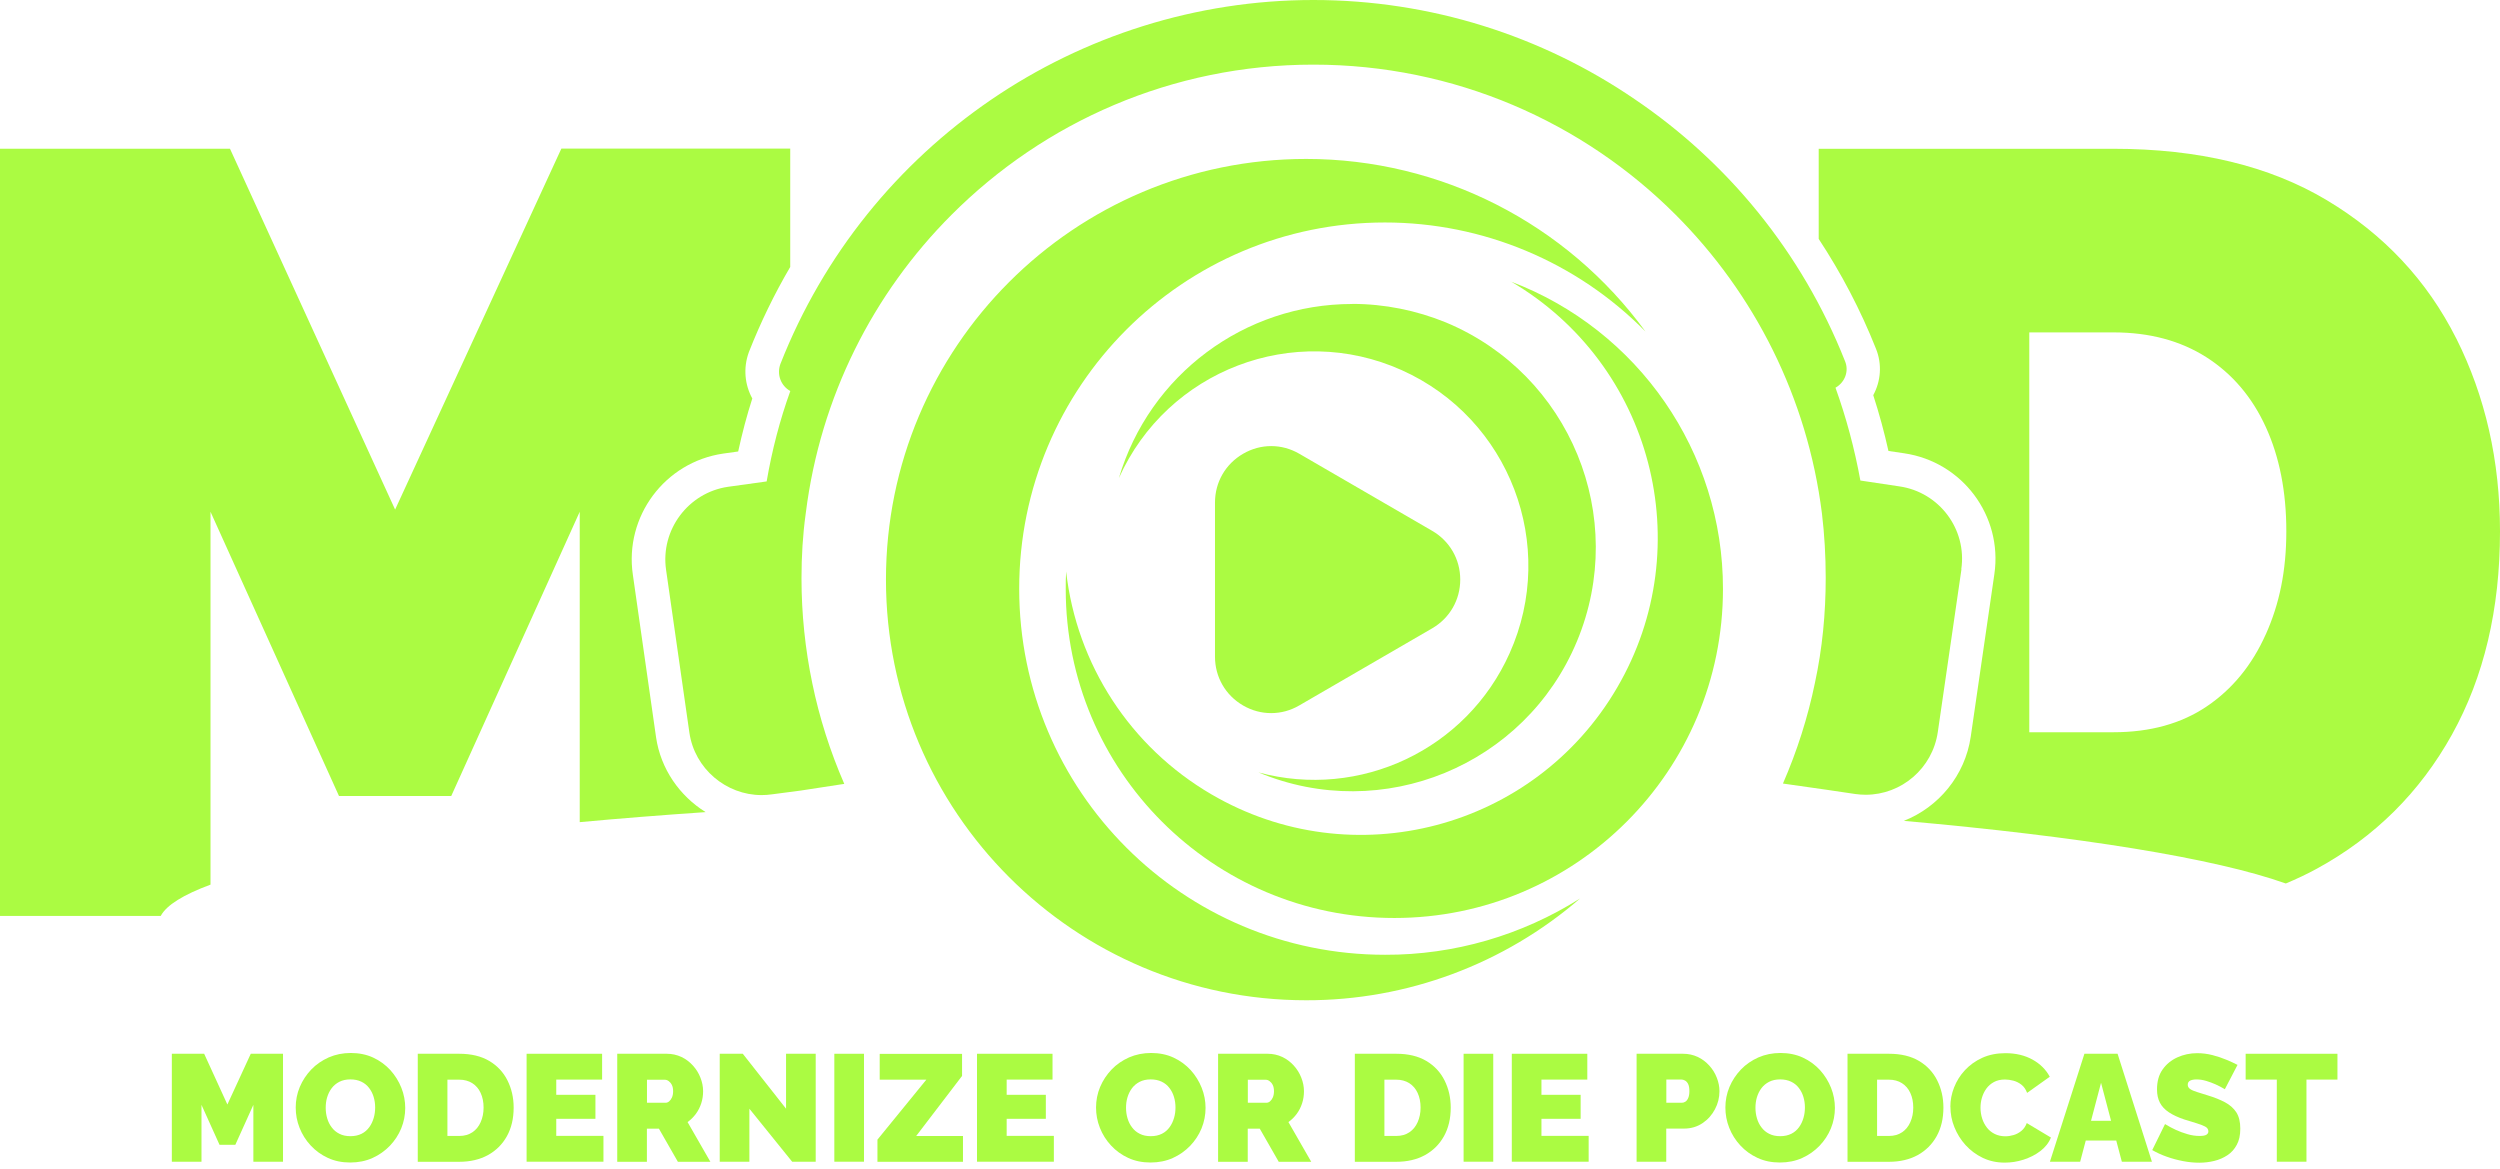
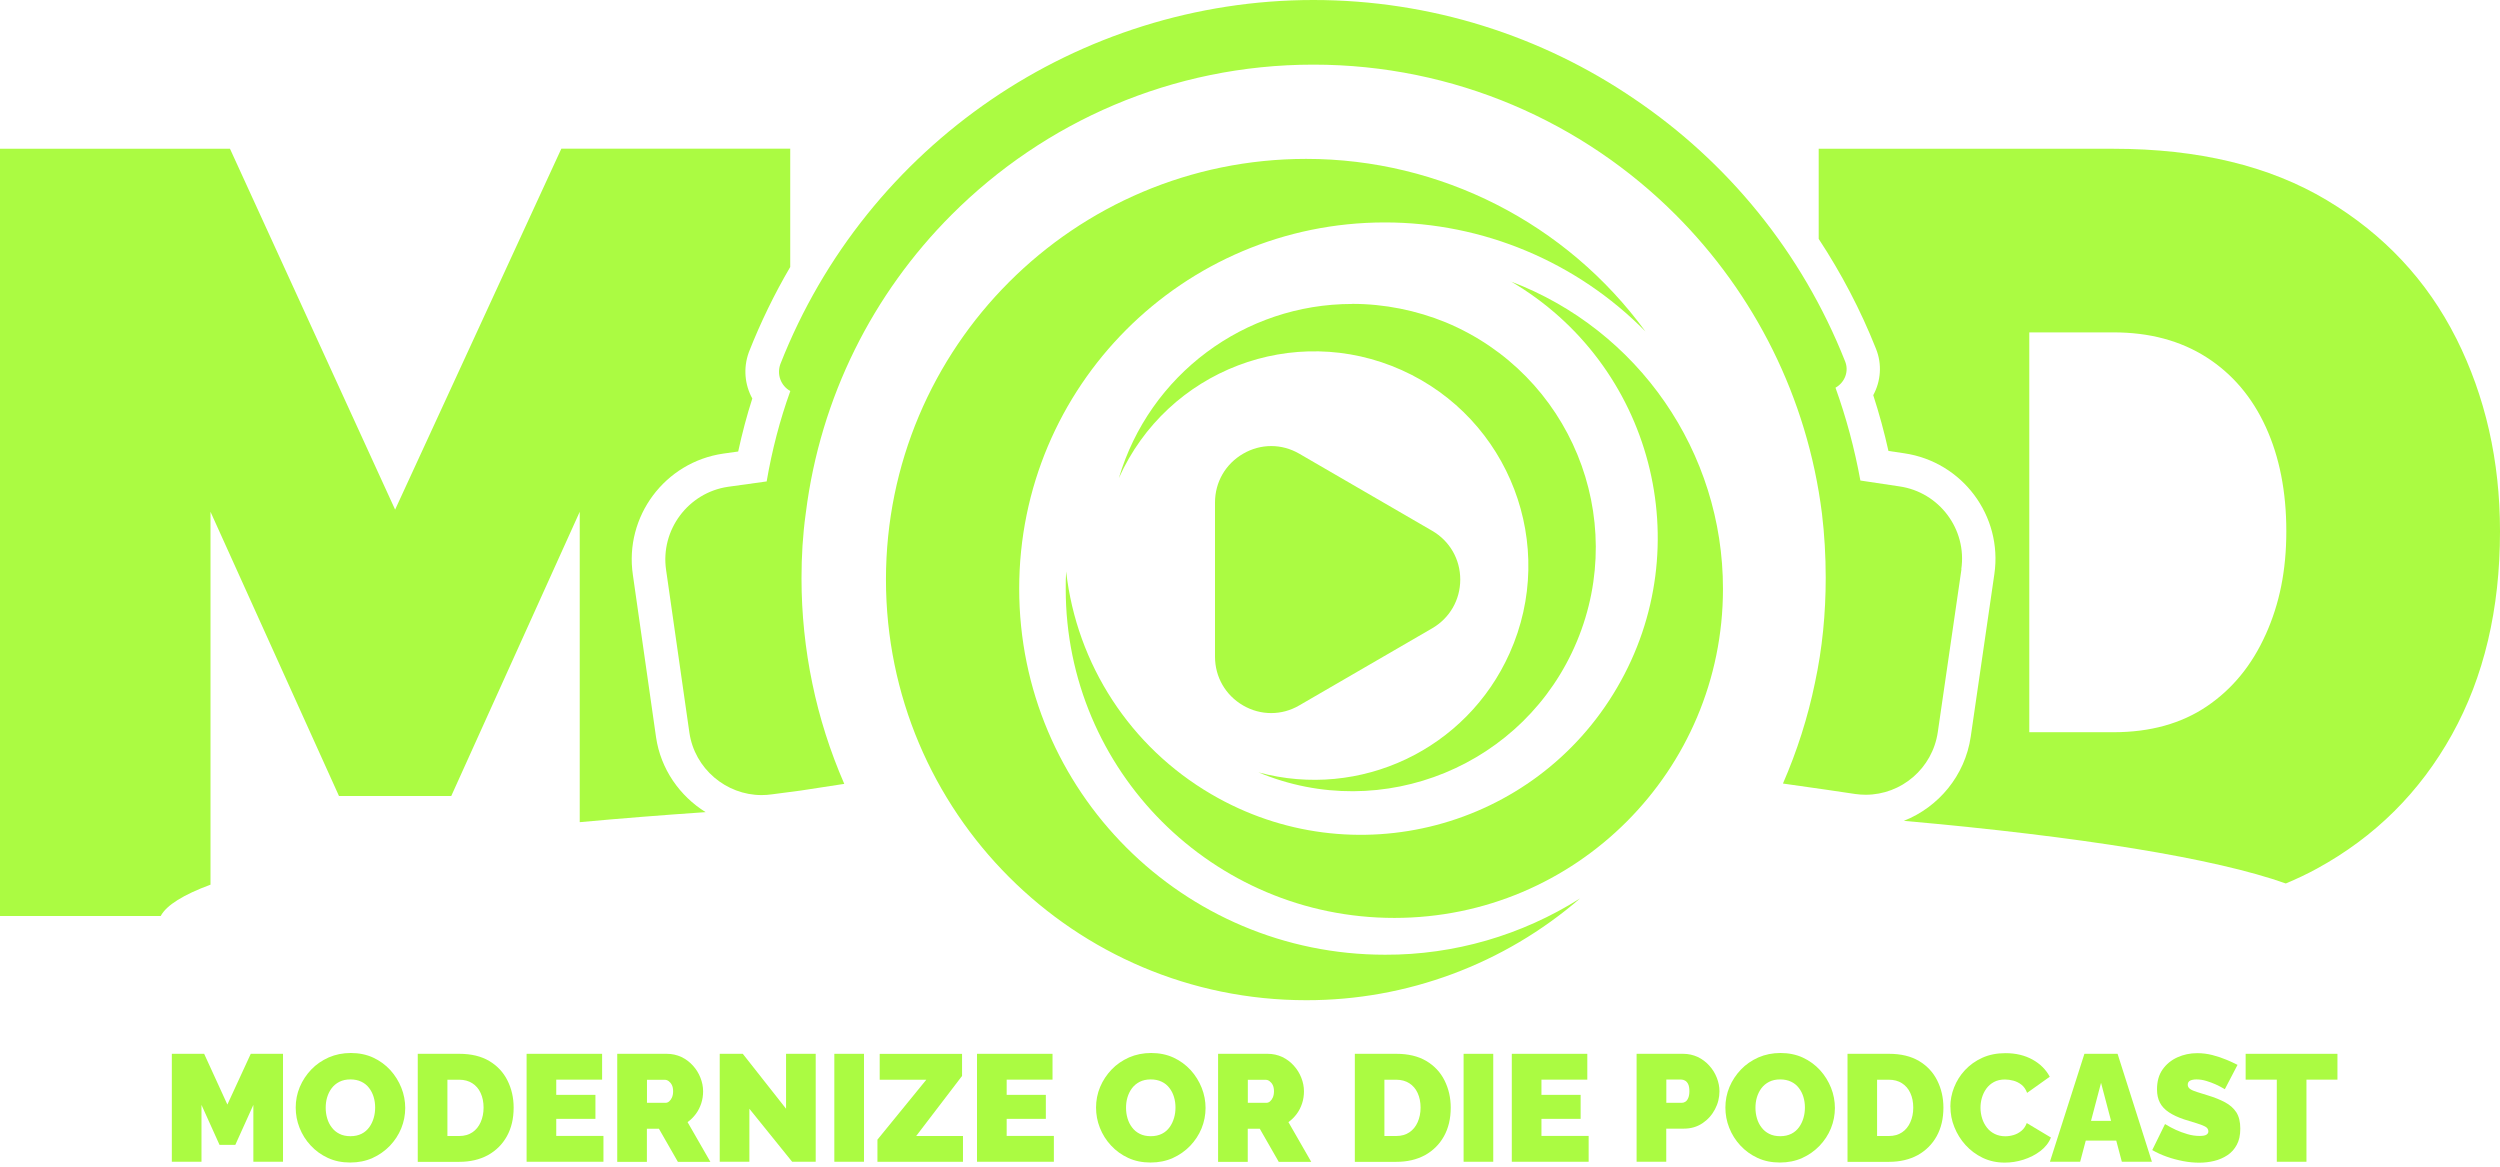
- <svg xmlns="http://www.w3.org/2000/svg" width="400" height="187" viewBox="0 0 400 187" fill="none">
-   <path d="M40.538 185.873V176.776L37.651 183.17H35.125L32.238 176.776V185.873H27.493V168.602H32.666L36.381 176.722L40.123 168.602H45.282V185.873H40.538Z" fill="#ABFB42" />
-   <path d="M56.029 186.002C54.719 186.002 53.529 185.761 52.46 185.266C51.391 184.771 50.469 184.102 49.707 183.273C48.932 182.443 48.344 181.494 47.929 180.45C47.515 179.407 47.315 178.323 47.315 177.199C47.315 176.075 47.528 174.952 47.969 173.908C48.41 172.865 49.025 171.942 49.8 171.125C50.576 170.309 51.525 169.667 52.594 169.186C53.676 168.717 54.852 168.477 56.136 168.477C57.419 168.477 58.635 168.717 59.704 169.212C60.773 169.707 61.682 170.376 62.458 171.219C63.219 172.062 63.807 173.012 64.222 174.055C64.636 175.099 64.837 176.182 64.837 177.279C64.837 178.376 64.623 179.5 64.195 180.544C63.767 181.587 63.153 182.51 62.377 183.326C61.589 184.142 60.666 184.798 59.597 185.28C58.528 185.761 57.339 186.002 56.042 186.002H56.029ZM52.113 177.253C52.113 177.841 52.193 178.403 52.353 178.938C52.514 179.487 52.754 179.968 53.088 180.397C53.409 180.825 53.823 181.173 54.318 181.413C54.812 181.668 55.401 181.788 56.082 181.788C56.764 181.788 57.352 181.654 57.86 181.4C58.368 181.146 58.769 180.785 59.089 180.343C59.41 179.902 59.637 179.407 59.798 178.858C59.958 178.31 60.025 177.761 60.025 177.186C60.025 176.611 59.945 176.049 59.784 175.514C59.624 174.978 59.383 174.497 59.049 174.069C58.728 173.641 58.314 173.306 57.806 173.065C57.298 172.824 56.724 172.704 56.055 172.704C55.387 172.704 54.786 172.838 54.291 173.092C53.797 173.346 53.382 173.694 53.062 174.122C52.741 174.55 52.5 175.045 52.34 175.58C52.179 176.116 52.113 176.677 52.113 177.253Z" fill="#ABFB42" />
-   <path d="M66.842 185.873V168.602H73.484C75.396 168.602 76.999 168.99 78.283 169.752C79.566 170.515 80.541 171.558 81.196 172.869C81.851 174.18 82.185 175.625 82.185 177.217C82.185 178.97 81.824 180.495 81.103 181.793C80.381 183.09 79.365 184.094 78.069 184.816C76.759 185.525 75.235 185.886 73.484 185.886H66.842V185.873ZM77.374 177.217C77.374 176.321 77.213 175.545 76.906 174.876C76.599 174.207 76.157 173.685 75.569 173.311C74.981 172.936 74.286 172.749 73.484 172.749H71.587V181.752H73.484C74.313 181.752 75.008 181.552 75.583 181.164C76.157 180.776 76.599 180.241 76.906 179.545C77.213 178.849 77.374 178.087 77.374 177.217Z" fill="#ABFB42" />
-   <path d="M96.552 181.739V185.873H84.256V168.602H96.338V172.735H89.001V175.17H95.269V179.01H89.001V181.739H96.565H96.552Z" fill="#ABFB42" />
-   <path d="M98.758 185.873V168.602H106.684C107.526 168.602 108.301 168.775 109.022 169.11C109.731 169.444 110.346 169.913 110.867 170.488C111.388 171.063 111.789 171.705 112.07 172.428C112.35 173.137 112.497 173.859 112.497 174.595C112.497 175.264 112.404 175.906 112.203 176.521C112.003 177.137 111.722 177.699 111.348 178.207C110.974 178.716 110.533 179.157 110.011 179.532L113.66 185.886H108.461L105.427 180.588H103.503V185.886H98.758V185.873ZM103.503 176.441H106.496C106.697 176.441 106.871 176.374 107.058 176.227C107.231 176.08 107.392 175.866 107.512 175.598C107.632 175.317 107.699 174.996 107.699 174.595C107.699 174.194 107.632 173.859 107.499 173.592C107.365 173.324 107.191 173.123 106.991 172.976C106.79 172.829 106.59 172.762 106.389 172.762H103.516V176.455L103.503 176.441Z" fill="#ABFB42" />
-   <path d="M119.901 177.378V185.873H115.156V168.602H118.845L125.768 177.391V168.602H130.513V185.873H126.744L119.888 177.378H119.901Z" fill="#ABFB42" />
-   <path d="M133.493 185.873V168.602H138.238V185.873H133.493Z" fill="#ABFB42" />
-   <path d="M140.378 182.357L148.21 172.751H140.752V168.617H153.93V172.149L146.593 181.755H154.077V185.889H140.391V182.357H140.378Z" fill="#ABFB42" />
-   <path d="M168.617 181.739V185.873H156.321V168.602H168.404V172.735H161.066V175.17H167.334V179.01H161.066V181.739H168.631H168.617Z" fill="#ABFB42" />
-   <path d="M184.081 186.002C182.772 186.002 181.582 185.761 180.513 185.266C179.444 184.771 178.521 184.102 177.76 183.273C176.984 182.443 176.396 181.494 175.982 180.45C175.568 179.407 175.367 178.323 175.367 177.199C175.367 176.075 175.581 174.952 176.022 173.908C176.463 172.865 177.078 171.942 177.853 171.125C178.628 170.309 179.577 169.667 180.647 169.186C181.729 168.717 182.905 168.477 184.188 168.477C185.471 168.477 186.688 168.717 187.757 169.212C188.826 169.707 189.735 170.376 190.51 171.219C191.272 172.062 191.86 173.012 192.274 174.055C192.689 175.099 192.889 176.182 192.889 177.279C192.889 178.376 192.675 179.5 192.248 180.544C191.82 181.587 191.205 182.51 190.43 183.326C189.641 184.142 188.719 184.798 187.65 185.28C186.581 185.761 185.391 186.002 184.095 186.002H184.081ZM180.165 177.253C180.165 177.841 180.246 178.403 180.406 178.938C180.566 179.487 180.807 179.968 181.141 180.397C181.462 180.825 181.876 181.173 182.371 181.413C182.865 181.668 183.453 181.788 184.135 181.788C184.817 181.788 185.405 181.654 185.912 181.4C186.42 181.146 186.821 180.785 187.142 180.343C187.463 179.902 187.69 179.407 187.85 178.858C188.011 178.31 188.078 177.761 188.078 177.186C188.078 176.611 187.997 176.049 187.837 175.514C187.677 174.978 187.436 174.497 187.102 174.069C186.781 173.641 186.367 173.306 185.859 173.065C185.351 172.824 184.776 172.704 184.108 172.704C183.44 172.704 182.838 172.838 182.344 173.092C181.849 173.346 181.435 173.694 181.114 174.122C180.794 174.55 180.553 175.045 180.393 175.58C180.232 176.116 180.165 176.677 180.165 177.253Z" fill="#ABFB42" />
-   <path d="M194.895 185.873V168.602H202.82C203.662 168.602 204.437 168.775 205.159 169.11C205.868 169.444 206.482 169.913 207.004 170.488C207.525 171.063 207.926 171.705 208.206 172.428C208.487 173.137 208.634 173.859 208.634 174.595C208.634 175.264 208.541 175.906 208.34 176.521C208.14 177.137 207.859 177.699 207.485 178.207C207.111 178.716 206.669 179.157 206.148 179.532L209.797 185.886H204.598L201.564 180.588H199.639V185.886H194.895V185.873ZM199.639 176.441H202.633C202.834 176.441 203.007 176.374 203.194 176.227C203.368 176.08 203.529 175.866 203.649 175.598C203.769 175.317 203.836 174.996 203.836 174.595C203.836 174.194 203.769 173.859 203.636 173.592C203.502 173.324 203.328 173.123 203.128 172.976C202.927 172.829 202.727 172.762 202.526 172.762H199.653V176.455L199.639 176.441Z" fill="#ABFB42" />
-   <path d="M216.773 185.873V168.602H223.416C225.327 168.602 226.931 168.99 228.214 169.752C229.497 170.515 230.473 171.558 231.128 172.869C231.783 174.18 232.117 175.625 232.117 177.217C232.117 178.97 231.756 180.495 231.034 181.793C230.313 183.09 229.297 184.094 228 184.816C226.691 185.525 225.167 185.886 223.416 185.886H216.773V185.873ZM227.292 177.217C227.292 176.321 227.132 175.545 226.824 174.876C226.517 174.207 226.076 173.685 225.488 173.311C224.9 172.936 224.205 172.749 223.403 172.749H221.505V181.752H223.403C224.231 181.752 224.926 181.552 225.501 181.164C226.076 180.776 226.517 180.241 226.824 179.545C227.132 178.849 227.292 178.087 227.292 177.217Z" fill="#ABFB42" />
-   <path d="M234.176 185.873V168.602H238.92V185.873H234.176Z" fill="#ABFB42" />
-   <path d="M254.184 181.739V185.873H241.888V168.602H253.97V172.735H246.632V175.17H252.901V179.01H246.632V181.739H254.197H254.184Z" fill="#ABFB42" />
-   <path d="M261.855 185.873V168.602H269.3C270.142 168.602 270.917 168.775 271.639 169.11C272.347 169.444 272.962 169.913 273.483 170.488C274.005 171.063 274.406 171.705 274.686 172.428C274.967 173.137 275.114 173.859 275.114 174.595C275.114 175.612 274.873 176.588 274.392 177.485C273.911 178.394 273.256 179.13 272.401 179.706C271.545 180.281 270.556 180.575 269.42 180.575H266.6V185.873H261.855ZM266.6 176.441H269.1C269.3 176.441 269.474 176.388 269.661 176.267C269.835 176.16 269.995 175.96 270.115 175.679C270.236 175.398 270.302 175.036 270.302 174.582C270.302 174.1 270.236 173.712 270.102 173.444C269.968 173.177 269.795 172.99 269.594 172.883C269.394 172.776 269.193 172.722 268.993 172.722H266.614V176.414L266.6 176.441Z" fill="#ABFB42" />
-   <path d="M284.777 186.002C283.467 186.002 282.277 185.761 281.208 185.266C280.139 184.771 279.217 184.102 278.455 183.273C277.68 182.443 277.092 181.494 276.677 180.45C276.263 179.407 276.062 178.323 276.062 177.199C276.062 176.075 276.276 174.952 276.717 173.908C277.158 172.865 277.773 171.942 278.548 171.125C279.324 170.309 280.273 169.667 281.342 169.186C282.424 168.717 283.601 168.477 284.884 168.477C286.167 168.477 287.383 168.717 288.452 169.212C289.521 169.707 290.43 170.376 291.206 171.219C291.967 172.062 292.555 173.012 292.97 174.055C293.384 175.099 293.585 176.182 293.585 177.279C293.585 178.376 293.371 179.5 292.943 180.544C292.515 181.587 291.901 182.51 291.125 183.326C290.337 184.142 289.415 184.798 288.345 185.28C287.276 185.761 286.087 186.002 284.79 186.002H284.777ZM280.874 177.253C280.874 177.841 280.954 178.403 281.115 178.938C281.275 179.487 281.516 179.968 281.85 180.397C282.17 180.825 282.585 181.173 283.079 181.413C283.574 181.668 284.162 181.788 284.844 181.788C285.525 181.788 286.113 181.654 286.621 181.4C287.129 181.146 287.53 180.785 287.851 180.343C288.172 179.902 288.399 179.407 288.559 178.858C288.72 178.31 288.786 177.761 288.786 177.186C288.786 176.611 288.706 176.049 288.546 175.514C288.385 174.978 288.145 174.497 287.811 174.069C287.49 173.641 287.076 173.306 286.568 173.065C286.06 172.824 285.485 172.704 284.817 172.704C284.149 172.704 283.547 172.838 283.053 173.092C282.558 173.346 282.144 173.694 281.823 174.122C281.502 174.55 281.262 175.045 281.101 175.58C280.941 176.116 280.874 176.677 280.874 177.253Z" fill="#ABFB42" />
-   <path d="M295.603 185.873V168.602H302.245C304.156 168.602 305.76 168.99 307.043 169.752C308.326 170.515 309.302 171.558 309.957 172.869C310.612 174.18 310.946 175.625 310.946 177.217C310.946 178.97 310.585 180.495 309.863 181.793C309.142 183.09 308.126 184.094 306.83 184.816C305.52 185.525 303.996 185.886 302.245 185.886H295.603V185.873ZM306.121 177.217C306.121 176.321 305.961 175.545 305.653 174.876C305.346 174.207 304.905 173.685 304.317 173.311C303.729 172.936 303.034 172.749 302.232 172.749H300.334V181.752H302.232C303.06 181.752 303.755 181.552 304.33 181.164C304.905 180.776 305.346 180.241 305.653 179.545C305.961 178.849 306.121 178.087 306.121 177.217Z" fill="#ABFB42" />
-   <path d="M312.056 177.083C312.056 176.026 312.256 174.996 312.657 173.98C313.058 172.963 313.633 172.04 314.395 171.224C315.156 170.408 316.079 169.739 317.175 169.244C318.271 168.749 319.5 168.508 320.877 168.508C322.534 168.508 323.978 168.856 325.207 169.538C326.437 170.22 327.359 171.143 327.961 172.28L324.338 174.862C324.125 174.301 323.831 173.859 323.43 173.551C323.029 173.244 322.601 173.03 322.147 172.909C321.679 172.789 321.238 172.722 320.797 172.722C320.115 172.722 319.527 172.856 319.032 173.123C318.538 173.391 318.137 173.739 317.816 174.18C317.495 174.622 317.268 175.103 317.108 175.638C316.947 176.174 316.881 176.709 316.881 177.244C316.881 177.846 316.974 178.421 317.148 178.97C317.322 179.518 317.589 180.013 317.923 180.441C318.257 180.869 318.685 181.204 319.179 181.445C319.674 181.685 320.235 181.806 320.85 181.806C321.291 181.806 321.732 181.739 322.187 181.605C322.641 181.471 323.055 181.244 323.43 180.936C323.804 180.629 324.085 180.214 324.285 179.692L328.148 182.006C327.813 182.849 327.239 183.572 326.45 184.174C325.662 184.776 324.753 185.231 323.75 185.552C322.748 185.873 321.746 186.02 320.757 186.02C319.473 186.02 318.311 185.766 317.241 185.257C316.186 184.749 315.263 184.067 314.488 183.211C313.713 182.354 313.125 181.404 312.697 180.334C312.27 179.277 312.069 178.194 312.069 177.083H312.056Z" fill="#ABFB42" />
-   <path d="M333.521 168.602H338.813L344.306 185.873H339.495L338.599 182.488H333.721L332.826 185.873H327.987L333.507 168.602H333.521ZM337.771 179.331L336.167 173.244L334.563 179.331H337.771Z" fill="#ABFB42" />
-   <path d="M356.001 174.287C355.453 173.966 354.945 173.699 354.49 173.498C354.036 173.297 353.541 173.11 353.007 172.949C352.472 172.789 351.951 172.709 351.43 172.709C351.029 172.709 350.695 172.775 350.427 172.896C350.173 173.03 350.04 173.244 350.04 173.551C350.04 173.846 350.173 174.073 350.427 174.247C350.681 174.421 351.055 174.582 351.537 174.729C352.018 174.876 352.579 175.05 353.247 175.264C354.317 175.585 355.239 175.959 356.014 176.374C356.789 176.789 357.391 177.324 357.818 177.98C358.233 178.635 358.447 179.491 358.447 180.575C358.447 181.659 358.259 182.475 357.885 183.17C357.511 183.866 357.016 184.428 356.375 184.843C355.747 185.257 355.038 185.565 354.263 185.752C353.488 185.94 352.686 186.033 351.884 186.033C351.082 186.033 350.2 185.953 349.291 185.779C348.396 185.605 347.527 185.378 346.672 185.07C345.83 184.776 345.054 184.415 344.359 184.013L346.404 179.853C347.046 180.241 347.647 180.562 348.182 180.802C348.717 181.043 349.318 181.271 349.973 181.458C350.628 181.659 351.283 181.752 351.951 181.752C352.472 181.752 352.833 181.685 353.034 181.552C353.234 181.418 353.341 181.244 353.341 181.03C353.341 180.695 353.167 180.428 352.806 180.241C352.445 180.053 351.978 179.879 351.403 179.705C350.828 179.531 350.187 179.344 349.492 179.117C348.489 178.782 347.661 178.394 347.019 177.966C346.378 177.538 345.896 177.03 345.589 176.441C345.282 175.852 345.121 175.143 345.121 174.301C345.121 173.03 345.415 171.959 346.017 171.117C346.618 170.26 347.407 169.618 348.382 169.177C349.358 168.735 350.414 168.508 351.55 168.508C352.392 168.508 353.207 168.615 353.996 168.816C354.784 169.016 355.52 169.27 356.201 169.551C356.896 169.846 357.498 170.113 358.005 170.381L355.961 174.301L356.001 174.287Z" fill="#ABFB42" />
-   <path d="M373.992 172.735H369.034V185.873H364.289V172.735H359.304V168.602H373.992V172.735Z" fill="#ABFB42" />
-   <path d="M221.612 152.764C189.281 152.764 163.072 126.556 163.072 94.194C163.072 61.832 189.255 35.597 221.586 35.597C237.25 35.597 252.259 41.872 263.272 53.042C250.629 35.704 230.46 25.43 208.995 25.43C171.853 25.43 141.754 55.557 141.754 92.736C141.754 129.914 171.853 160.042 208.995 160.042C225.074 160.068 240.658 154.276 252.821 143.747C243.491 149.647 232.665 152.804 221.612 152.764Z" fill="#ABFB42" />
-   <path d="M241.7 45.016C264.341 58.247 271.986 87.358 258.741 110.021C245.522 132.683 216.439 140.336 193.798 127.078C180.86 119.519 172.266 106.328 170.582 91.438C170.516 92.361 170.516 93.325 170.516 94.248C170.516 123.318 194.052 146.878 223.095 146.878C252.138 146.878 275.675 123.318 275.675 94.248C275.701 72.374 262.176 52.775 241.686 45.029" fill="#ABFB42" />
-   <path d="M216.346 48.638C199.118 48.638 183.922 59.956 179.017 76.505C186.755 59.221 207.017 51.475 224.272 59.221C241.54 66.967 249.279 87.248 241.54 104.519C234.657 119.918 217.616 127.985 201.35 123.583C221.198 131.878 244.026 122.5 252.313 102.606C260.599 82.74 251.23 59.889 231.356 51.595C226.611 49.655 221.519 48.625 216.36 48.625" fill="#ABFB42" />
-   <path d="M313.806 91.066C314.741 84.671 310.277 78.744 303.902 77.821L297.66 76.885C296.725 71.761 295.402 66.838 293.678 62.035C295.201 61.165 295.869 59.373 295.201 57.781C288.291 40.335 276.396 25.9 261.507 15.84C246.685 5.726 228.869 0 210.13 0C191.392 0 173.442 5.793 158.553 15.974C143.664 26.154 131.769 40.67 124.859 58.249C124.258 59.908 124.926 61.714 126.449 62.57C124.792 67.159 123.522 72.028 122.667 77.019H122.734L116.479 77.888C110.104 78.825 105.64 84.805 106.575 91.2L110.304 117.234C111.146 123 116.185 127.214 121.852 127.214C122.4 127.214 122.961 127.174 123.522 127.093L128.107 126.491L135.084 125.421C132.825 120.23 131.101 114.839 129.965 109.314C128.829 103.855 128.24 98.196 128.24 92.537C128.24 89.005 128.441 85.607 128.909 82.223L128.935 82.022C131.261 63.52 139.681 46.944 152.245 34.369C167.067 19.519 187.543 10.341 210.144 10.341C232.745 10.341 253.287 19.532 268.11 34.369C280.673 46.944 289.187 63.587 291.512 82.169C291.913 85.5 292.114 88.965 292.114 92.417C292.114 98.143 291.579 103.735 290.39 109.26C289.254 114.785 287.529 120.177 285.271 125.368L292.314 126.371L296.832 127.04C297.393 127.12 297.968 127.16 298.516 127.16C304.223 127.16 309.208 122.946 310.05 117.113L313.833 91.079L313.806 91.066Z" fill="#ABFB42" />
-   <path d="M229.149 84.934L207.884 72.599C205.077 70.967 201.709 70.967 198.903 72.599C196.082 74.231 194.398 77.148 194.398 80.412V105.068C194.398 108.332 196.082 111.249 198.903 112.881C200.306 113.697 201.843 114.098 203.38 114.098C204.93 114.098 206.467 113.697 207.884 112.868L229.149 100.533C231.955 98.901 233.639 95.984 233.639 92.733C233.639 89.483 231.955 86.566 229.149 84.934Z" fill="#ABFB42" />
-   <path d="M392.997 54.147C388.332 44.875 381.423 37.491 372.267 32.019C363.112 26.547 351.738 23.805 338.145 23.805H290.992V38.226C294.601 43.712 297.688 49.585 300.148 55.779C301.163 58.267 300.936 60.996 299.72 63.23C300.669 66.16 301.484 69.144 302.152 72.154L304.678 72.528C313.981 73.893 320.45 82.549 319.1 91.846L315.317 117.881C314.408 124.088 310.172 129.145 304.612 131.339C332.786 133.841 354.371 137.319 365.732 141.359C367.442 140.637 369.113 139.861 370.717 138.978C379.992 133.908 387.183 126.764 392.315 117.533C397.434 108.315 400 97.479 400 85.023C400 73.732 397.662 63.444 393.01 54.16L392.997 54.147ZM362.511 101.519C360.319 106.415 357.178 110.255 353.101 113.011C349.011 115.78 344.026 117.158 338.159 117.158H324.686V53.183H338.159C343.919 53.183 348.864 54.508 353.021 57.157C357.164 59.806 360.332 63.525 362.524 68.314C364.716 73.103 365.812 78.656 365.812 84.997C365.812 91.338 364.716 96.609 362.524 101.506L362.511 101.519Z" fill="#ABFB42" />
-   <path d="M33.681 141.537V81.883L54.237 127.356H72.2L92.756 81.883V131.543C99.131 130.954 105.867 130.419 112.898 129.938C108.754 127.356 105.72 123.061 104.972 117.978L101.256 91.957C99.893 82.632 106.362 73.936 115.718 72.572L118.11 72.237C118.738 69.334 119.487 66.498 120.369 63.755C119.166 61.575 118.899 58.913 119.794 56.411C119.808 56.357 119.834 56.317 119.848 56.264C121.705 51.554 123.911 47.019 126.437 42.712V23.781H89.816L63.218 81.535L36.795 23.795H0V146.553H25.715C26.637 144.814 29.364 143.142 33.694 141.537H33.681Z" fill="#ABFB42" />
+ <svg xmlns="http://www.w3.org/2000/svg" width="600" height="280" viewBox="0 0 600 280" fill="none">
+   <path d="M60.806 278.821V265.175L56.475 274.767H52.686L48.356 265.175V278.821H41.239V252.914H48.997L54.571 265.095L60.184 252.914H67.923V278.821H60.806Z" fill="#ABFB42" />
+   <path d="M84.042 279.007C82.077 279.007 80.293 278.646 78.689 277.903C77.085 277.161 75.702 276.157 74.559 274.913C73.397 273.669 72.514 272.244 71.893 270.679C71.271 269.114 70.971 267.488 70.971 265.803C70.971 264.117 71.291 262.431 71.953 260.866C72.615 259.301 73.537 257.916 74.7 256.692C75.862 255.468 77.286 254.505 78.89 253.782C80.514 253.08 82.278 252.719 84.203 252.719C86.127 252.719 87.951 253.08 89.555 253.822C91.159 254.565 92.522 255.568 93.685 256.833C94.828 258.097 95.71 259.522 96.332 261.087C96.953 262.652 97.254 264.278 97.254 265.923C97.254 267.569 96.933 269.254 96.291 270.82C95.65 272.385 94.728 273.769 93.565 274.994C92.382 276.218 90.999 277.201 89.395 277.923C87.791 278.646 86.007 279.007 84.062 279.007H84.042ZM78.168 265.883C78.168 266.766 78.288 267.609 78.529 268.411C78.769 269.234 79.13 269.957 79.632 270.599C80.113 271.241 80.734 271.763 81.476 272.124C82.218 272.505 83.1 272.686 84.122 272.686C85.145 272.686 86.027 272.485 86.789 272.104C87.55 271.723 88.152 271.181 88.633 270.519C89.114 269.856 89.455 269.114 89.696 268.291C89.936 267.468 90.037 266.646 90.037 265.783C90.037 264.92 89.916 264.077 89.676 263.274C89.435 262.472 89.074 261.749 88.573 261.107C88.092 260.465 87.47 259.963 86.709 259.602C85.947 259.241 85.085 259.06 84.082 259.06C83.08 259.06 82.178 259.261 81.436 259.642C80.694 260.023 80.073 260.545 79.591 261.187C79.11 261.829 78.749 262.572 78.509 263.375C78.268 264.177 78.168 265.02 78.168 265.883Z" fill="#ABFB42" />
+   <path d="M100.261 278.821V252.914H110.225C113.092 252.914 115.497 253.496 117.422 254.64C119.347 255.784 120.81 257.349 121.792 259.316C122.775 261.282 123.276 263.449 123.276 265.837C123.276 268.466 122.735 270.754 121.652 272.701C120.569 274.647 119.046 276.152 117.101 277.236C115.136 278.299 112.851 278.841 110.225 278.841H100.261V278.821ZM116.059 265.837C116.059 264.493 115.818 263.329 115.357 262.326C114.896 261.322 114.234 260.54 113.352 259.978C112.47 259.416 111.428 259.135 110.225 259.135H107.378V272.64H110.225C111.468 272.64 112.51 272.339 113.372 271.757C114.234 271.175 114.896 270.373 115.357 269.329C115.818 268.286 116.059 267.142 116.059 265.837Z" fill="#ABFB42" />
+   <path d="M144.828 272.62V278.821H126.384V252.914H144.507V259.115H133.501V262.767H142.903V268.526H133.501V272.62H144.848H144.828Z" fill="#ABFB42" />
+   <path d="M148.136 278.821V252.914H160.024C161.287 252.914 162.45 253.175 163.533 253.677C164.595 254.178 165.517 254.881 166.299 255.744C167.081 256.606 167.683 257.57 168.104 258.653C168.525 259.717 168.745 260.801 168.745 261.904C168.745 262.908 168.605 263.871 168.304 264.794C168.003 265.717 167.582 266.56 167.021 267.322C166.46 268.085 165.798 268.747 165.016 269.309L170.489 278.841H162.691L158.14 270.894H155.253V278.841H148.136V278.821ZM155.253 264.674H159.744C160.044 264.674 160.305 264.573 160.586 264.352C160.846 264.132 161.087 263.811 161.267 263.409C161.448 262.988 161.548 262.506 161.548 261.904C161.548 261.302 161.448 260.801 161.247 260.399C161.047 259.998 160.786 259.697 160.485 259.476C160.185 259.255 159.884 259.155 159.583 259.155H155.273V264.694L155.253 264.674Z" fill="#ABFB42" />
+   <path d="M179.851 266.078V278.821H172.734V252.914H178.268L188.653 266.098V252.914H195.77V278.821H190.116L179.831 266.078H179.851Z" fill="#ABFB42" />
+   <path d="M200.24 278.821V252.914H207.357V278.821H200.24Z" fill="#ABFB42" />
+   <path d="M210.565 273.539L222.314 259.131H211.127V252.93H230.894V258.227L219.888 272.636H231.115V278.837H210.585V273.539H210.565Z" fill="#ABFB42" />
+   <path d="M252.927 272.62V278.821H234.482V252.914H252.606V259.115H241.6V262.767H251.002V268.526H241.6V272.62H252.947H252.927Z" fill="#ABFB42" />
+   <path d="M276.122 279.007C274.157 279.007 272.373 278.646 270.769 277.903C269.165 277.161 267.782 276.157 266.639 274.913C265.477 273.669 264.594 272.244 263.973 270.679C263.351 269.114 263.051 267.488 263.051 265.803C263.051 264.117 263.372 262.431 264.033 260.866C264.695 259.301 265.617 257.916 266.78 256.692C267.943 255.468 269.366 254.505 270.97 253.782C272.594 253.08 274.358 252.719 276.283 252.719C278.207 252.719 280.032 253.08 281.635 253.822C283.239 254.565 284.602 255.568 285.765 256.833C286.908 258.097 287.79 259.522 288.412 261.087C289.033 262.652 289.334 264.278 289.334 265.923C289.334 267.569 289.013 269.254 288.372 270.82C287.73 272.385 286.808 273.769 285.645 274.994C284.462 276.218 283.079 277.201 281.475 277.923C279.871 278.646 278.087 279.007 276.142 279.007H276.122ZM270.248 265.883C270.248 266.766 270.368 267.609 270.609 268.411C270.849 269.234 271.21 269.957 271.712 270.599C272.193 271.241 272.814 271.763 273.556 272.124C274.298 272.505 275.18 272.686 276.202 272.686C277.225 272.686 278.107 272.485 278.869 272.104C279.631 271.723 280.232 271.181 280.713 270.519C281.194 269.856 281.535 269.114 281.776 268.291C282.016 267.468 282.117 266.646 282.117 265.783C282.117 264.92 281.996 264.077 281.756 263.274C281.515 262.472 281.154 261.749 280.653 261.107C280.172 260.465 279.55 259.963 278.789 259.602C278.027 259.241 277.165 259.06 276.162 259.06C275.16 259.06 274.258 259.261 273.516 259.642C272.774 260.023 272.153 260.545 271.671 261.187C271.19 261.829 270.829 262.572 270.589 263.375C270.348 264.177 270.248 265.02 270.248 265.883Z" fill="#ABFB42" />
+   <path d="M292.342 278.821V252.914H304.23C305.493 252.914 306.656 253.175 307.739 253.677C308.801 254.178 309.724 254.881 310.505 255.744C311.287 256.606 311.889 257.57 312.31 258.653C312.731 259.717 312.951 260.801 312.951 261.904C312.951 262.908 312.811 263.871 312.51 264.794C312.209 265.717 311.788 266.56 311.227 267.322C310.666 268.085 310.004 268.747 309.222 269.309L314.695 278.841H306.897L302.346 270.894H299.459V278.841H292.342V278.821ZM299.459 264.674H303.95C304.25 264.674 304.511 264.573 304.792 264.352C305.052 264.132 305.293 263.811 305.473 263.409C305.654 262.988 305.754 262.506 305.754 261.904C305.754 261.302 305.654 260.801 305.453 260.399C305.253 259.998 304.992 259.697 304.691 259.476C304.391 259.255 304.09 259.155 303.789 259.155H299.479V264.694L299.459 264.674Z" fill="#ABFB42" />
+   <path d="M325.16 278.821V252.914H335.124C337.991 252.914 340.397 253.496 342.321 254.64C344.246 255.784 345.709 257.349 346.692 259.316C347.674 261.282 348.175 263.449 348.175 265.837C348.175 268.466 347.634 270.754 346.551 272.701C345.469 274.647 343.945 276.152 342.001 277.236C340.036 278.299 337.75 278.841 335.124 278.841H325.16V278.821ZM340.938 265.837C340.938 264.493 340.697 263.329 340.236 262.326C339.775 261.322 339.114 260.54 338.232 259.978C337.349 259.416 336.307 259.135 335.104 259.135H332.257V272.64H335.104C336.347 272.64 337.39 272.339 338.252 271.757C339.114 271.175 339.775 270.373 340.236 269.329C340.697 268.286 340.938 267.142 340.938 265.837Z" fill="#ABFB42" />
+   <path d="M351.264 278.821V252.914H358.381V278.821H351.264Z" fill="#ABFB42" />
+   <path d="M381.275 272.62V278.821H362.831V252.914H380.955V259.115H369.948V262.767H379.351V268.526H369.948V272.62H381.295H381.275Z" fill="#ABFB42" />
+   <path d="M392.783 278.821V252.914H403.95C405.213 252.914 406.376 253.175 407.458 253.677C408.521 254.178 409.443 254.881 410.225 255.744C411.007 256.606 411.608 257.57 412.029 258.653C412.45 259.717 412.671 260.801 412.671 261.904C412.671 263.429 412.31 264.894 411.588 266.239C410.867 267.603 409.884 268.707 408.601 269.57C407.318 270.433 405.835 270.874 404.13 270.874H399.9V278.821H392.783ZM399.9 264.674H403.649C403.95 264.674 404.211 264.593 404.491 264.413C404.752 264.252 404.993 263.951 405.173 263.53C405.353 263.108 405.454 262.566 405.454 261.884C405.454 261.162 405.353 260.58 405.153 260.178C404.952 259.777 404.692 259.496 404.391 259.336C404.09 259.175 403.79 259.095 403.489 259.095H399.92V264.633L399.9 264.674Z" fill="#ABFB42" />
+   <path d="M427.165 279.007C425.2 279.007 423.416 278.646 421.812 277.903C420.208 277.161 418.825 276.157 417.682 274.913C416.52 273.669 415.637 272.244 415.016 270.679C414.394 269.114 414.094 267.488 414.094 265.803C414.094 264.117 414.415 262.431 415.076 260.866C415.738 259.301 416.66 257.916 417.823 256.692C418.985 255.468 420.409 254.505 422.013 253.782C423.637 253.08 425.401 252.719 427.325 252.719C429.25 252.719 431.075 253.08 432.678 253.822C434.282 254.565 435.645 255.568 436.808 256.833C437.951 258.097 438.833 259.522 439.455 261.087C440.076 262.652 440.377 264.278 440.377 265.923C440.377 267.569 440.056 269.254 439.415 270.82C438.773 272.385 437.851 273.769 436.688 274.994C435.505 276.218 434.122 277.201 432.518 277.923C430.914 278.646 429.13 279.007 427.185 279.007H427.165ZM421.311 265.883C421.311 266.766 421.431 267.609 421.672 268.411C421.913 269.234 422.273 269.957 422.775 270.599C423.256 271.241 423.877 271.763 424.619 272.124C425.361 272.505 426.243 272.686 427.265 272.686C428.288 272.686 429.17 272.485 429.932 272.104C430.694 271.723 431.295 271.181 431.776 270.519C432.257 269.856 432.598 269.114 432.839 268.291C433.079 267.468 433.18 266.646 433.18 265.783C433.18 264.92 433.059 264.077 432.819 263.274C432.578 262.472 432.217 261.749 431.716 261.107C431.235 260.465 430.613 259.963 429.852 259.602C429.09 259.241 428.228 259.06 427.225 259.06C426.223 259.06 425.321 259.261 424.579 259.642C423.837 260.023 423.216 260.545 422.734 261.187C422.253 261.829 421.892 262.572 421.652 263.375C421.411 264.177 421.311 265.02 421.311 265.883Z" fill="#ABFB42" />
+   <path d="M443.404 278.821V252.914H453.368C456.235 252.914 458.641 253.496 460.565 254.64C462.49 255.784 463.954 257.349 464.936 259.316C465.918 261.282 466.42 263.449 466.42 265.837C466.42 268.466 465.878 270.754 464.796 272.701C463.713 274.647 462.189 276.152 460.245 277.236C458.28 278.299 455.995 278.841 453.368 278.841H443.404V278.821ZM459.182 265.837C459.182 264.493 458.942 263.329 458.48 262.326C458.019 261.322 457.358 260.54 456.476 259.978C455.594 259.416 454.551 259.135 453.348 259.135H450.501V272.64H453.348C454.591 272.64 455.634 272.339 456.496 271.757C457.358 271.175 458.019 270.373 458.48 269.329C458.942 268.286 459.182 267.142 459.182 265.837Z" fill="#ABFB42" />
+   <path d="M468.083 265.621C468.083 264.036 468.384 262.491 468.985 260.965C469.587 259.44 470.449 258.056 471.591 256.831C472.734 255.607 474.117 254.604 475.761 253.862C477.405 253.119 479.25 252.758 481.315 252.758C483.801 252.758 485.966 253.28 487.81 254.303C489.655 255.326 491.038 256.711 491.94 258.417L486.507 262.29C486.186 261.447 485.745 260.785 485.144 260.323C484.543 259.862 483.901 259.541 483.219 259.36C482.518 259.179 481.856 259.079 481.194 259.079C480.172 259.079 479.29 259.28 478.548 259.681C477.806 260.082 477.205 260.604 476.724 261.266C476.243 261.929 475.902 262.651 475.661 263.454C475.421 264.256 475.32 265.059 475.32 265.862C475.32 266.765 475.461 267.628 475.721 268.451C475.982 269.273 476.383 270.016 476.884 270.658C477.385 271.3 478.027 271.802 478.769 272.163C479.51 272.524 480.352 272.705 481.275 272.705C481.936 272.705 482.598 272.604 483.279 272.404C483.961 272.203 484.583 271.862 485.144 271.4C485.705 270.939 486.126 270.317 486.427 269.534L492.221 273.006C491.72 274.27 490.858 275.354 489.675 276.257C488.492 277.16 487.129 277.842 485.625 278.324C484.122 278.805 482.618 279.026 481.134 279.026C479.21 279.026 477.466 278.645 475.862 277.882C474.278 277.12 472.895 276.096 471.732 274.812C470.569 273.528 469.687 272.103 469.045 270.497C468.404 268.912 468.103 267.287 468.103 265.621H468.083Z" fill="#ABFB42" />
+   <path d="M500.28 252.914H508.219L516.459 278.821H509.242L507.899 273.744H500.581L499.238 278.821H491.98L500.26 252.914H500.28ZM506.656 269.008L504.25 259.877L501.844 269.008H506.656Z" fill="#ABFB42" />
+   <path d="M534.001 261.427C533.179 260.945 532.417 260.544 531.736 260.243C531.054 259.942 530.312 259.661 529.51 259.42C528.708 259.179 527.926 259.059 527.145 259.059C526.543 259.059 526.042 259.159 525.641 259.34C525.26 259.541 525.06 259.862 525.06 260.323C525.06 260.765 525.26 261.106 525.641 261.367C526.022 261.628 526.583 261.868 527.305 262.089C528.027 262.31 528.869 262.571 529.871 262.892C531.475 263.373 532.858 263.935 534.021 264.557C535.184 265.18 536.086 265.982 536.728 266.966C537.349 267.949 537.67 269.233 537.67 270.859C537.67 272.484 537.389 273.708 536.828 274.752C536.266 275.795 535.525 276.638 534.562 277.26C533.62 277.882 532.558 278.344 531.395 278.625C530.232 278.906 529.029 279.046 527.826 279.046C526.623 279.046 525.3 278.926 523.937 278.665C522.594 278.404 521.29 278.063 520.007 277.601C518.744 277.16 517.582 276.618 516.539 276.016L519.606 269.775C520.569 270.357 521.471 270.839 522.273 271.2C523.075 271.561 523.977 271.902 524.959 272.183C525.942 272.484 526.924 272.625 527.926 272.625C528.708 272.625 529.25 272.524 529.55 272.324C529.851 272.123 530.011 271.862 530.011 271.541C530.011 271.039 529.751 270.638 529.209 270.357C528.668 270.076 527.967 269.815 527.104 269.554C526.242 269.293 525.28 269.012 524.238 268.671C522.734 268.17 521.491 267.588 520.529 266.945C519.566 266.303 518.845 265.541 518.384 264.658C517.922 263.775 517.682 262.711 517.682 261.447C517.682 259.541 518.123 257.935 519.025 256.671C519.927 255.387 521.11 254.423 522.574 253.761C524.037 253.099 525.621 252.758 527.325 252.758C528.588 252.758 529.811 252.918 530.994 253.219C532.177 253.52 533.279 253.902 534.302 254.323C535.344 254.765 536.246 255.166 537.008 255.567L533.941 261.447L534.001 261.427Z" fill="#ABFB42" />
+   <path d="M560.987 259.115H553.549V278.821H546.432V259.115H538.954V252.914H560.987V259.115Z" fill="#ABFB42" />
+   <path d="M332.417 229.133C283.921 229.133 244.607 189.821 244.607 141.278C244.607 92.736 283.881 53.384 332.377 53.384C355.874 53.384 378.388 62.795 394.908 79.552C375.942 53.544 345.689 38.133 313.492 38.133C257.778 38.133 212.63 83.324 212.63 139.091C212.63 194.858 257.778 240.049 313.492 240.049C337.61 240.09 360.986 231.401 379.23 215.608C365.236 224.457 348.997 229.193 332.417 229.133Z" fill="#ABFB42" />
+   <path d="M362.55 67.508C396.511 87.354 407.979 131.021 388.111 165.015C368.284 199.009 324.659 210.487 290.697 190.6C271.291 179.262 258.4 159.476 255.874 137.141C255.773 138.526 255.773 139.971 255.773 141.355C255.773 184.961 291.078 220.3 334.643 220.3C378.207 220.3 413.512 184.961 413.512 141.355C413.552 108.545 393.264 79.147 362.53 67.528" fill="#ABFB42" />
+   <path d="M324.519 72.95C298.677 72.95 275.882 89.927 268.524 114.75C280.132 88.823 310.525 77.204 336.407 88.823C362.31 100.442 373.917 130.864 362.31 156.771C351.985 179.869 326.423 191.97 302.025 185.367C331.796 197.809 366.038 183.742 378.468 153.902C390.898 124.102 376.844 89.826 347.033 77.385C339.916 74.475 332.277 72.93 324.539 72.93" fill="#ABFB42" />
+   <path d="M470.71 136.598C472.113 127.006 465.417 118.116 455.854 116.731L446.492 115.327C445.088 107.641 443.104 100.256 440.517 93.052C442.803 91.748 443.805 89.058 442.803 86.671C432.438 60.503 414.595 38.85 392.262 23.76C370.028 8.589 343.304 0 315.197 0C287.089 0 260.164 8.689 237.831 23.96C215.497 39.231 197.654 61.005 187.29 87.373C186.387 89.861 187.39 92.57 189.675 93.855C187.189 100.738 185.285 108.042 184.002 115.527H184.102L174.719 116.832C165.156 118.236 158.46 127.206 159.864 136.798L165.457 175.849C166.72 184.498 174.278 190.82 182.779 190.82C183.601 190.82 184.443 190.759 185.285 190.639L192.161 189.736L202.626 188.13C199.238 180.344 196.652 172.257 194.948 163.97C193.244 155.782 192.362 147.294 192.362 138.805C192.362 133.507 192.662 128.41 193.364 123.333L193.404 123.032C196.893 95.279 209.523 70.416 228.368 51.553C250.602 29.278 281.315 15.512 315.217 15.512C349.118 15.512 379.932 29.298 402.165 51.553C421.011 70.416 433.781 95.38 437.27 123.253C437.871 128.25 438.172 133.447 438.172 138.625C438.172 147.213 437.37 155.601 435.586 163.889C433.882 172.177 431.295 180.264 427.907 188.05L438.473 189.555L445.249 190.559C446.091 190.679 446.953 190.739 447.775 190.739C456.335 190.739 463.813 184.418 465.076 175.669L470.75 136.618L470.71 136.598Z" fill="#ABFB42" />
+   <path d="M343.725 127.393L311.828 108.891C307.618 106.443 302.566 106.443 298.356 108.891C294.126 111.339 291.6 115.714 291.6 120.61V157.594C291.6 162.491 294.126 166.866 298.356 169.314C300.461 170.538 302.766 171.14 305.072 171.14C307.398 171.14 309.703 170.538 311.828 169.294L343.725 150.792C347.935 148.343 350.461 143.969 350.461 139.092C350.461 134.216 347.935 129.841 343.725 127.393Z" fill="#ABFB42" />
+   <path d="M589.495 81.216C582.498 67.309 572.133 56.232 558.4 48.024C544.667 39.817 527.606 35.703 507.217 35.703H436.487V57.336C441.9 65.563 446.531 74.373 450.22 83.664C451.744 87.396 451.403 91.49 449.579 94.841C451.002 99.236 452.225 103.711 453.228 108.226L457.017 108.788C470.97 110.835 480.673 123.818 478.649 137.765L472.975 176.816C471.612 186.127 465.256 193.713 456.916 197.004C499.178 200.756 531.556 205.974 548.596 212.034C551.163 210.95 553.669 209.787 556.074 208.462C569.988 200.857 580.774 190.141 588.472 176.294C596.151 162.468 600 146.213 600 127.531C600 110.594 596.491 95.162 589.515 81.236L589.495 81.216ZM543.765 152.274C540.477 159.618 535.766 165.378 529.651 169.512C523.516 173.665 516.038 175.732 507.237 175.732H487.029V79.771H507.237C515.878 79.771 523.296 81.757 529.531 85.731C535.746 89.704 540.497 95.283 543.785 102.467C547.073 109.651 548.717 117.979 548.717 127.491C548.717 137.003 547.073 144.909 543.785 152.254L543.765 152.274Z" fill="#ABFB42" />
+   <path d="M50.521 212.312V122.832L81.355 191.04H108.3L139.134 122.832V197.321C148.697 196.438 158.801 195.636 169.347 194.913C163.132 191.04 158.581 184.599 157.458 176.973L151.885 137.942C149.84 123.956 159.543 110.912 173.577 108.865L177.165 108.363C178.108 104.009 179.23 99.754 180.553 95.641C178.749 92.37 178.348 88.376 179.691 84.624C179.711 84.543 179.752 84.483 179.772 84.403C182.558 77.339 185.866 70.537 189.655 64.075V35.68H134.723L94.828 122.31L55.193 35.7H0V219.837H38.573C39.956 217.228 44.046 214.72 50.541 212.312H50.521Z" fill="#ABFB42" />
</svg>
